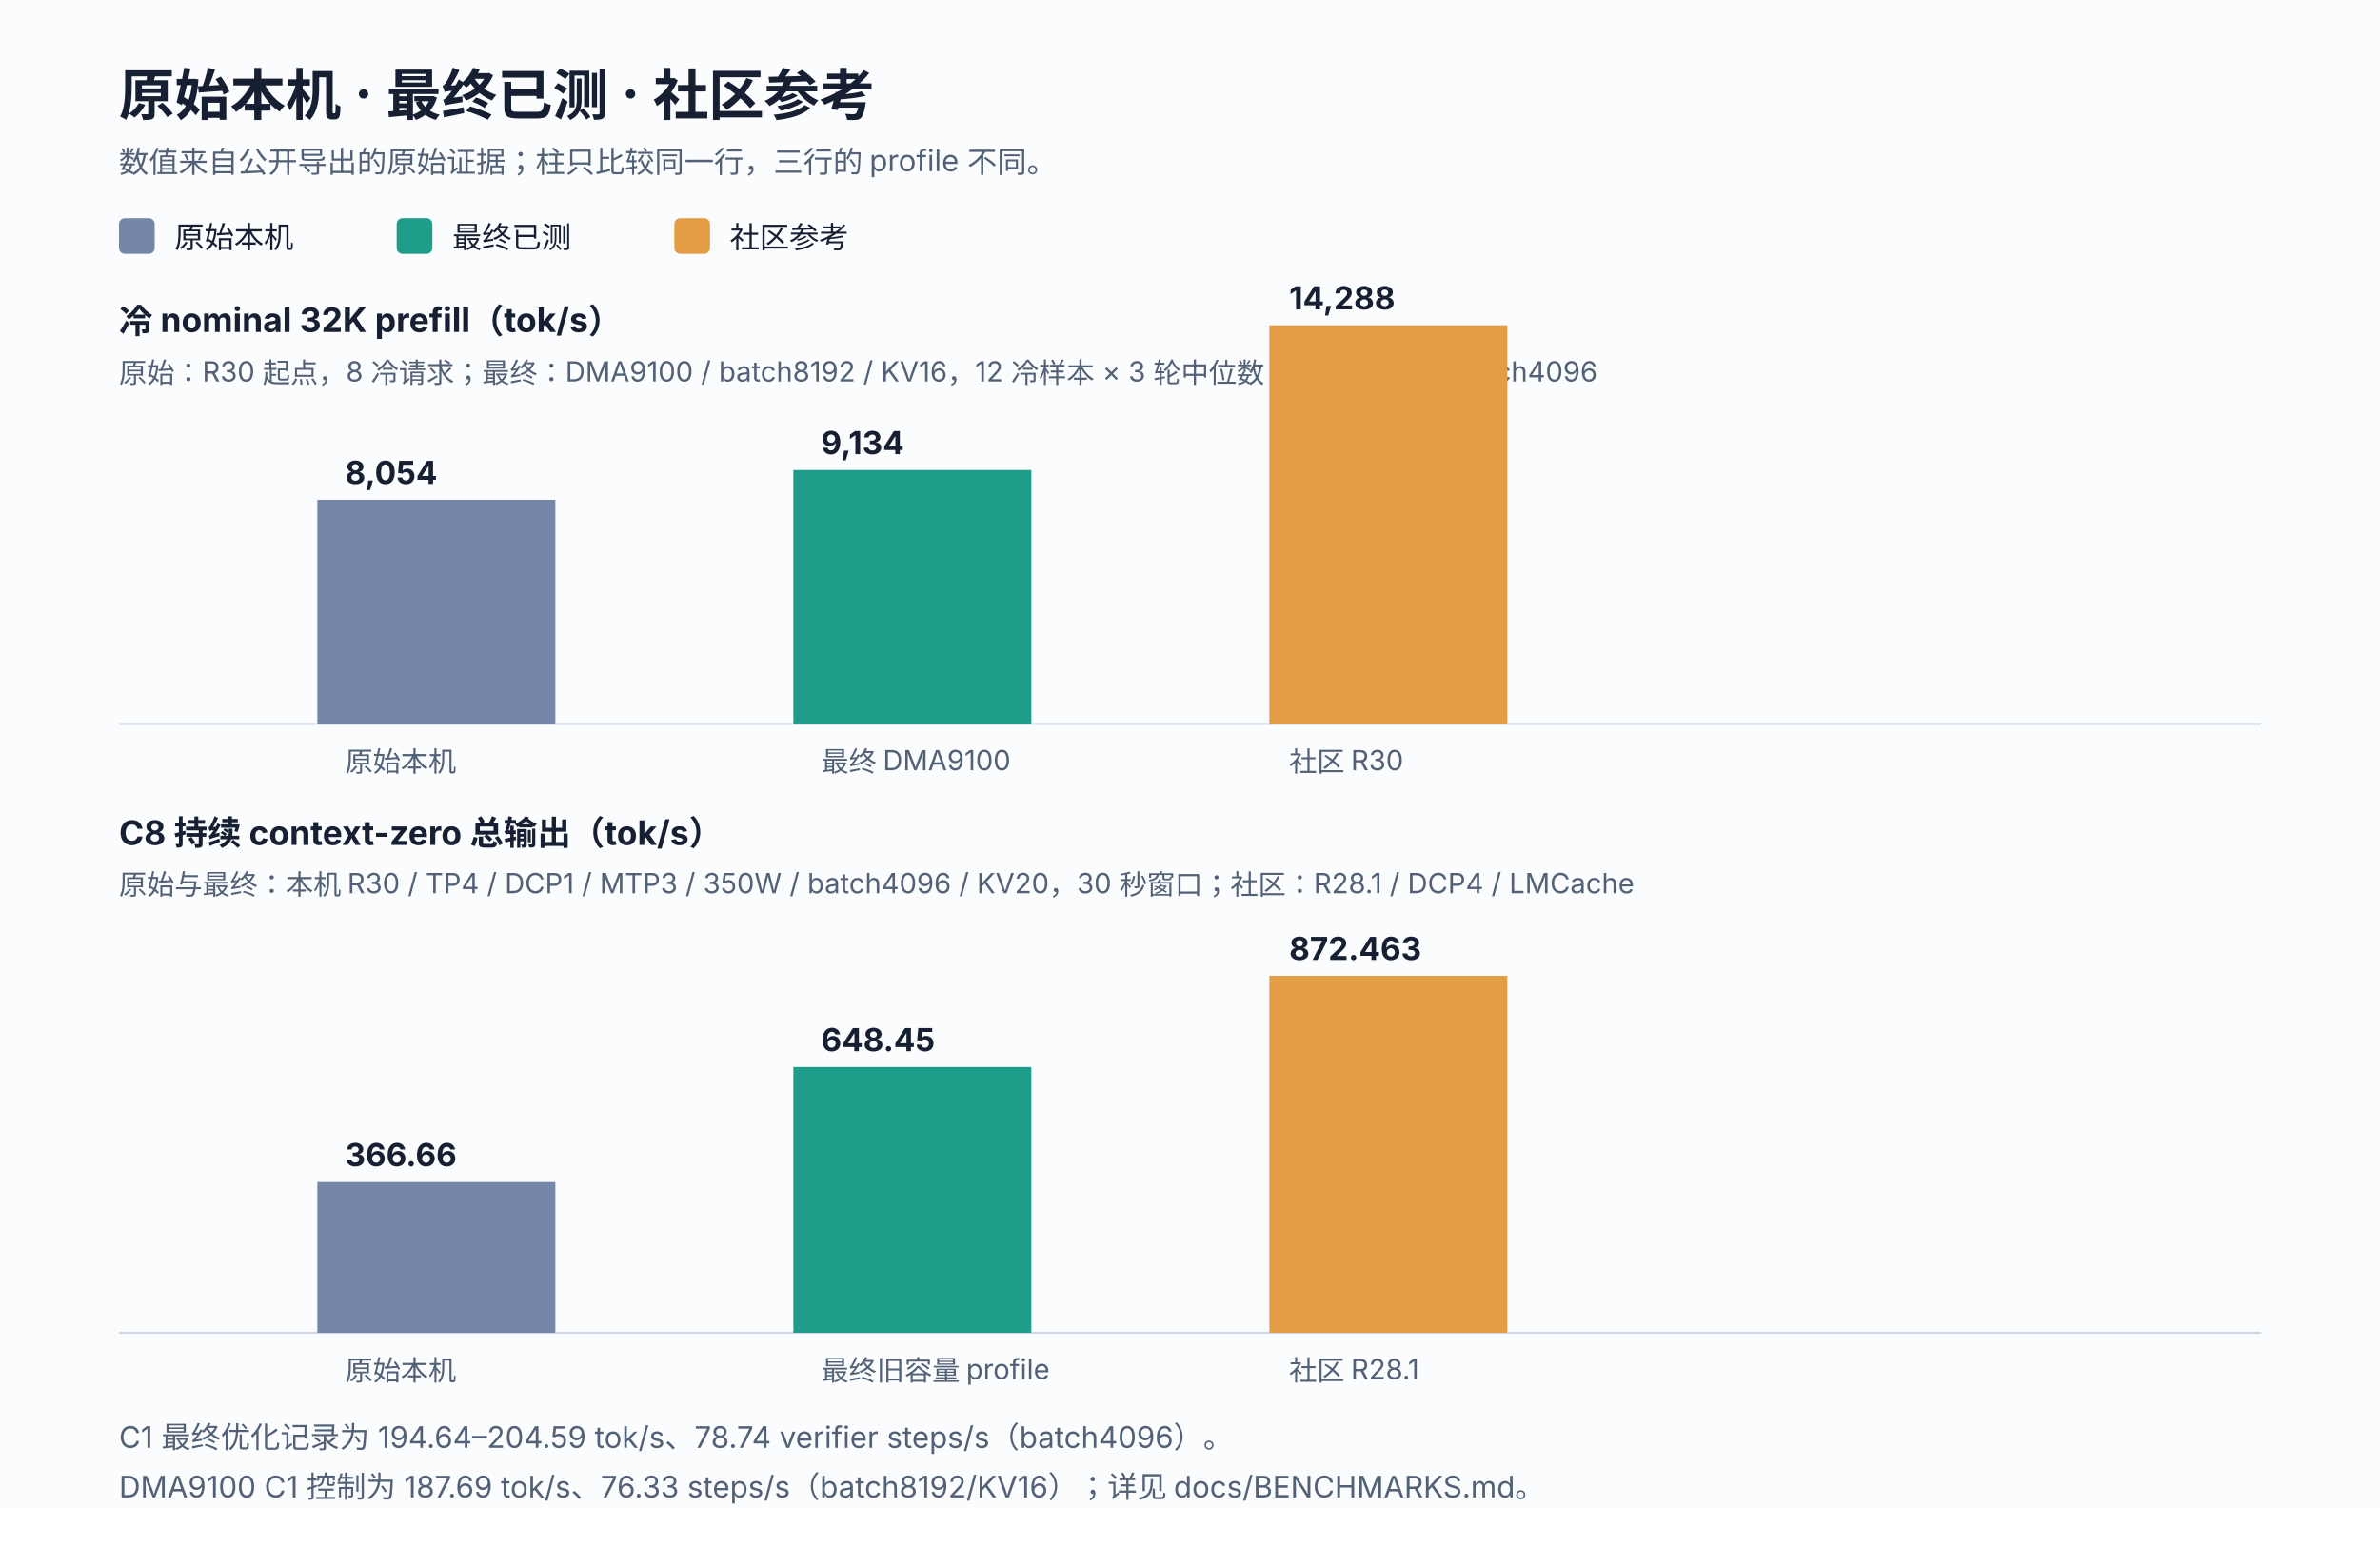
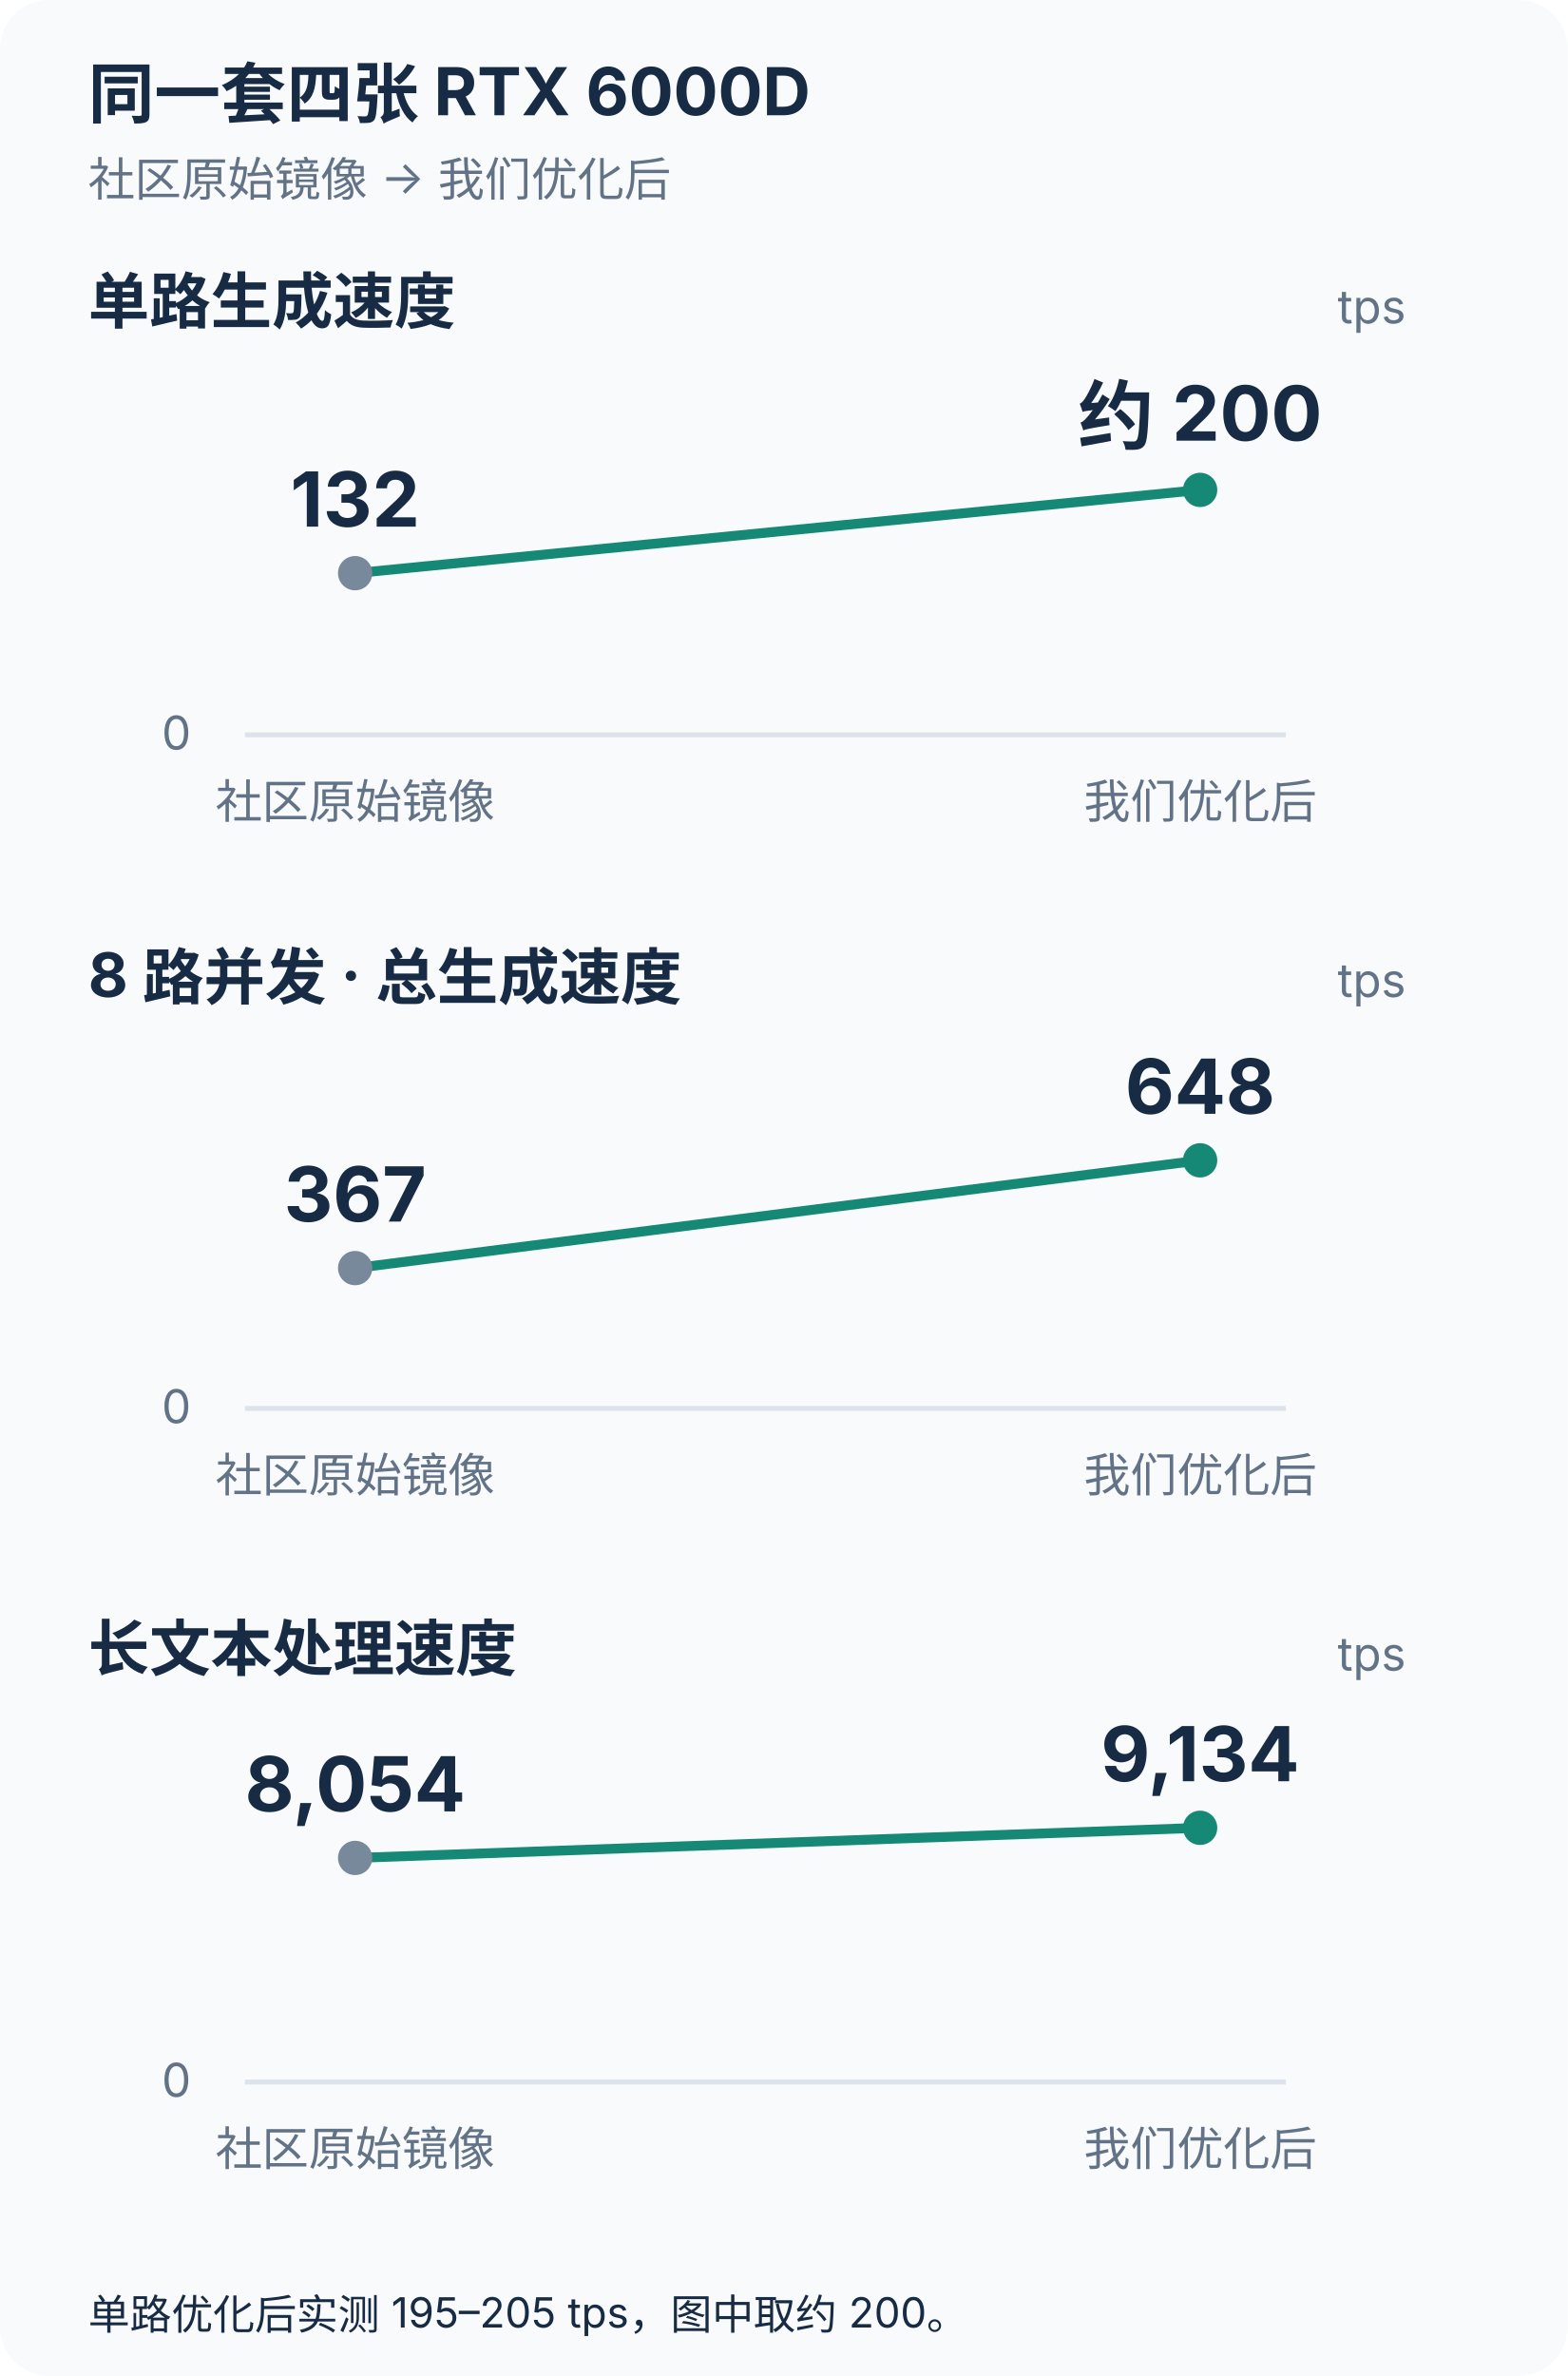
- <svg xmlns="http://www.w3.org/2000/svg" width="1200" height="790" viewBox="0 0 1200 790" role="img" aria-labelledby="title desc">
-   <style>
-     text { font-family: -apple-system, BlinkMacSystemFont, "Segoe UI", sans-serif; fill: #172033; }
-     .h { font-size: 28px; font-weight: 700; } .s { font-size: 15px; fill: #526176; }
-     .k { font-size: 17px; font-weight: 700; } .v { font-size: 16px; font-weight: 700; }
-     .n { font-size: 14px; fill: #526176; } .legend { font-size: 15px; }
-   </style>
-   <rect width="1200" height="760" fill="#fbfcfe" />
-   <text x="60" y="58" class="h">原始本机 · 最终已测 · 社区参考</text>
-   <text x="60" y="87" class="s">数值来自公开导出的原始证据；柱只比较同一行，三行的 profile 不同。</text>
-   <rect x="60" y="110" width="18" height="18" rx="3" fill="#7487a8" />
-   <text x="88" y="125" class="legend">原始本机</text>
-   <rect x="200" y="110" width="18" height="18" rx="3" fill="#1f9d8b" />
-   <text x="228" y="125" class="legend">最终已测</text>
-   <rect x="340" y="110" width="18" height="18" rx="3" fill="#e29d45" />
-   <text x="368" y="125" class="legend">社区参考</text>
-   <line x1="60" y1="365" x2="1140" y2="365" stroke="#cfd7e3" />
-   <text x="60" y="168" class="k">冷 nominal 32K prefill（tok/s）</text>
-   <text x="60" y="193" class="n">原始：R30 起点，8 冷请求；最终：DMA9100 / batch8192 / KV16，12 冷样本 × 3 轮中位数；社区：R30 / batch4096</text>
-   <rect x="160" y="252" width="120" height="113" fill="#7487a8" />
-   <text x="174" y="244" class="v">8,054</text>
-   <text x="174" y="389" class="n">原始本机</text>
-   <rect x="400" y="237" width="120" height="128" fill="#1f9d8b" />
-   <text x="414" y="229" class="v">9,134</text>
-   <text x="414" y="389" class="n">最终 DMA9100</text>
-   <rect x="640" y="164" width="120" height="201" fill="#e29d45" />
-   <text x="650" y="156" class="v">14,288</text>
-   <text x="650" y="389" class="n">社区 R30</text>
-   <line x1="60" y1="672" x2="1140" y2="672" stroke="#cfd7e3" />
-   <text x="60" y="426" class="k">C8 持续 context-zero 总输出（tok/s）</text>
-   <text x="60" y="451" class="n">原始与最终：本机 R30 / TP4 / DCP1 / MTP3 / 350W / batch4096 / KV20，30 秒窗口；社区：R28.1 / DCP4 / LMCache</text>
-   <rect x="160" y="596" width="120" height="76" fill="#7487a8" />
-   <text x="174" y="588" class="v">366.66</text>
-   <text x="174" y="696" class="n">原始本机</text>
-   <rect x="400" y="538" width="120" height="134" fill="#1f9d8b" />
-   <text x="414" y="530" class="v">648.45</text>
-   <text x="414" y="696" class="n">最终旧容量 profile</text>
-   <rect x="640" y="492" width="120" height="180" fill="#e29d45" />
-   <text x="650" y="484" class="v">872.463</text>
-   <text x="650" y="696" class="n">社区 R28.1</text>
-   <text x="60" y="730" class="s">C1 最终优化记录为 194.64–204.59 tok/s、78.74 verifier steps/s（batch4096）。</text>
-   <text x="60" y="755" class="s">DMA9100 C1 控制为 187.69 tok/s、76.33 steps/s（batch8192/KV16）；详见 docs/BENCHMARKS.md。</text>
+ <svg xmlns="http://www.w3.org/2000/svg" width="640" height="970" viewBox="0 0 640 970" role="img" aria-labelledby="title desc">
+   <style>text{font-family:system-ui,-apple-system,"PingFang SC","Microsoft YaHei",sans-serif;fill:#172b44}.value{font-size:31px;font-weight:700}.muted{fill:#637387;font-size:19px}.heading{font-size:25px;font-weight:650}</style>
+   <rect width="640" height="970" rx="20" fill="#f8fafc" />
+   <text x="36" y="48" font-size="27" font-weight="700">同一套四张 RTX 6000D</text>
+   <text x="36" y="80" class="muted">社区原始镜像 → 我们优化后</text>
+   <text x="36" y="132" class="heading">单路生成速度</text>
+   <text x="574" y="132" text-anchor="end" class="muted">tps</text>
+   <line x1="100" y1="300" x2="525" y2="300" stroke="#dce3eb" stroke-width="2" />
+   <text x="78" y="306" text-anchor="end" class="muted">0</text>
+   <line x1="145" y1="234.0" x2="490" y2="200.0" stroke="#168976" stroke-width="4" />
+   <circle cx="145" cy="234.0" r="7" fill="#78899b" />
+   <circle cx="490" cy="200.0" r="7" fill="#168976" />
+   <text x="145" y="215.0" text-anchor="middle" class="value">132</text>
+   <text x="490" y="181.0" text-anchor="middle" class="value">约 200</text>
+   <text x="145" y="334" text-anchor="middle" class="muted">社区原始镜像</text>
+   <text x="490" y="334" text-anchor="middle" class="muted">我们优化后</text>
+   <text x="36" y="407" class="heading">8 路并发 · 总生成速度</text>
+   <text x="574" y="407" text-anchor="end" class="muted">tps</text>
+   <line x1="100" y1="575" x2="525" y2="575" stroke="#dce3eb" stroke-width="2" />
+   <text x="78" y="581" text-anchor="end" class="muted">0</text>
+   <line x1="145" y1="517.7" x2="490" y2="473.7" stroke="#168976" stroke-width="4" />
+   <circle cx="145" cy="517.7" r="7" fill="#78899b" />
+   <circle cx="490" cy="473.7" r="7" fill="#168976" />
+   <text x="145" y="498.7" text-anchor="middle" class="value">367</text>
+   <text x="490" y="454.7" text-anchor="middle" class="value">648</text>
+   <text x="145" y="609" text-anchor="middle" class="muted">社区原始镜像</text>
+   <text x="490" y="609" text-anchor="middle" class="muted">我们优化后</text>
+   <text x="36" y="682" class="heading">长文本处理速度</text>
+   <text x="574" y="682" text-anchor="end" class="muted">tps</text>
+   <line x1="100" y1="850" x2="525" y2="850" stroke="#dce3eb" stroke-width="2" />
+   <text x="78" y="856" text-anchor="end" class="muted">0</text>
+   <line x1="145" y1="758.5" x2="490" y2="746.2" stroke="#168976" stroke-width="4" />
+   <circle cx="145" cy="758.5" r="7" fill="#78899b" />
+   <circle cx="490" cy="746.2" r="7" fill="#168976" />
+   <text x="145" y="739.5" text-anchor="middle" class="value">8,054</text>
+   <text x="490" y="727.2" text-anchor="middle" class="value">9,134</text>
+   <text x="145" y="884" text-anchor="middle" class="muted">社区原始镜像</text>
+   <text x="490" y="884" text-anchor="middle" class="muted">我们优化后</text>
+   <text x="36" y="951" font-size="17" fill="#637387">单路优化后实测 195–205 tps，图中取约 200。</text>
</svg>
